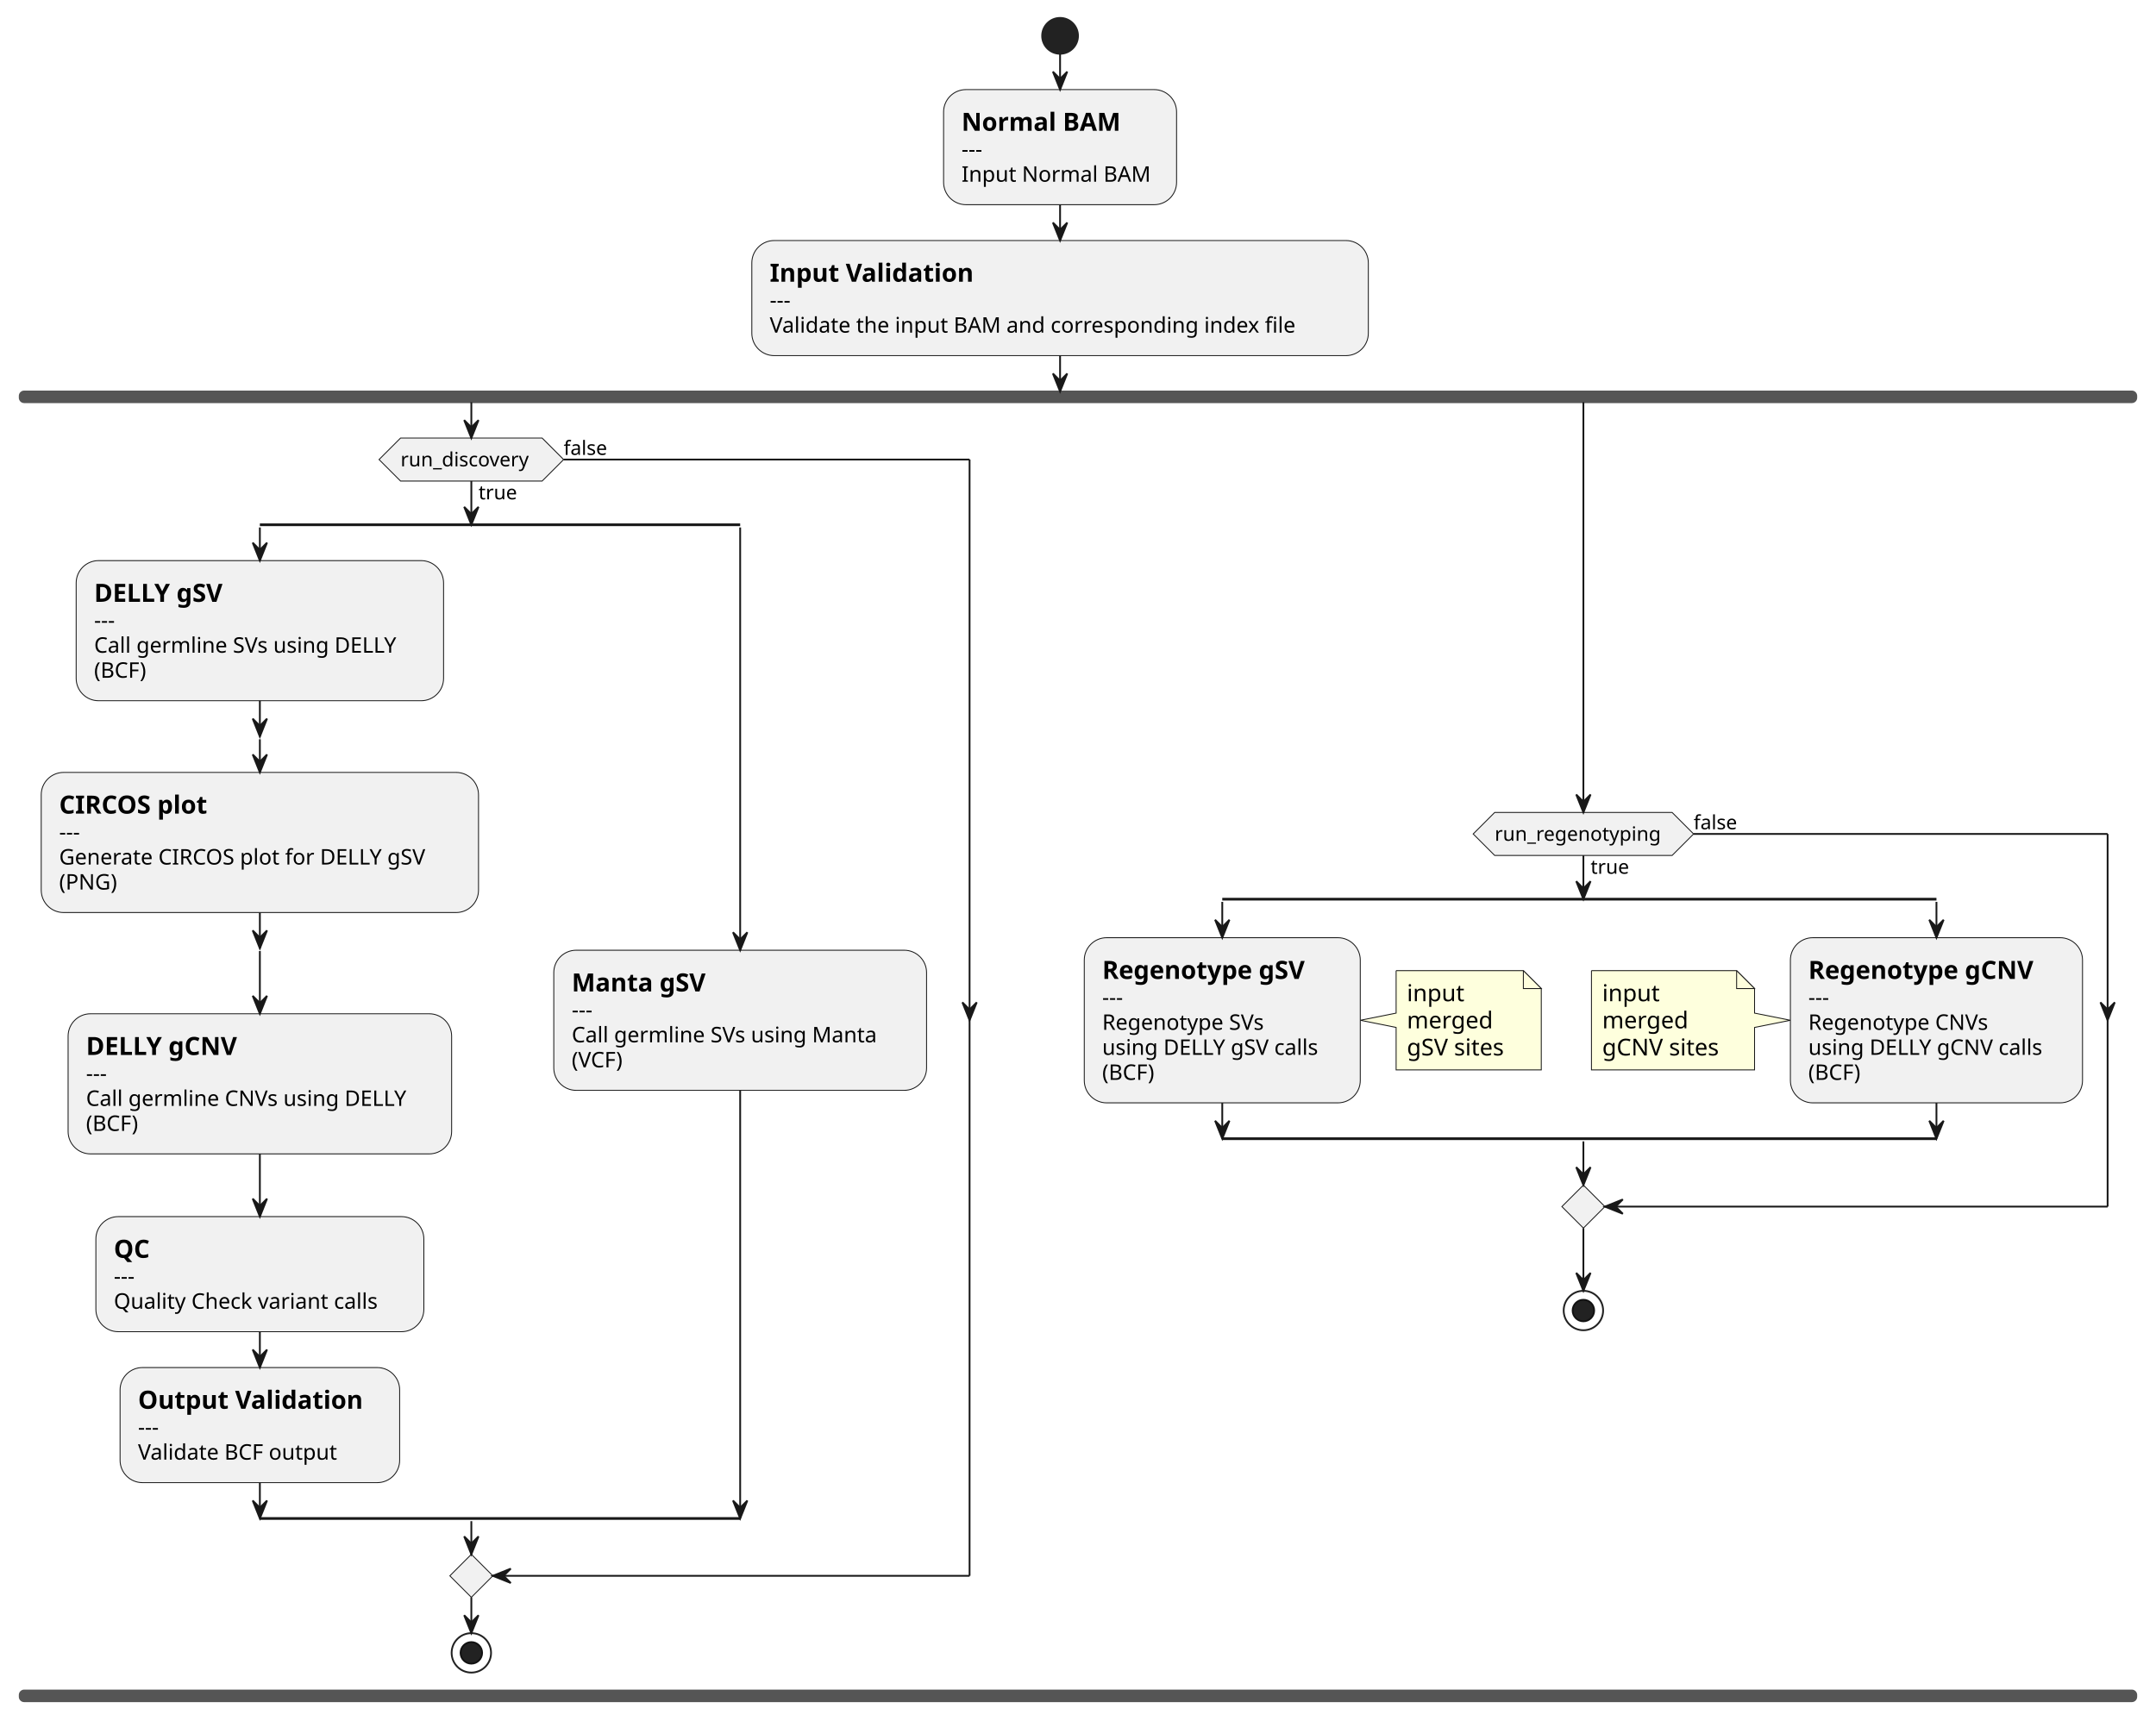
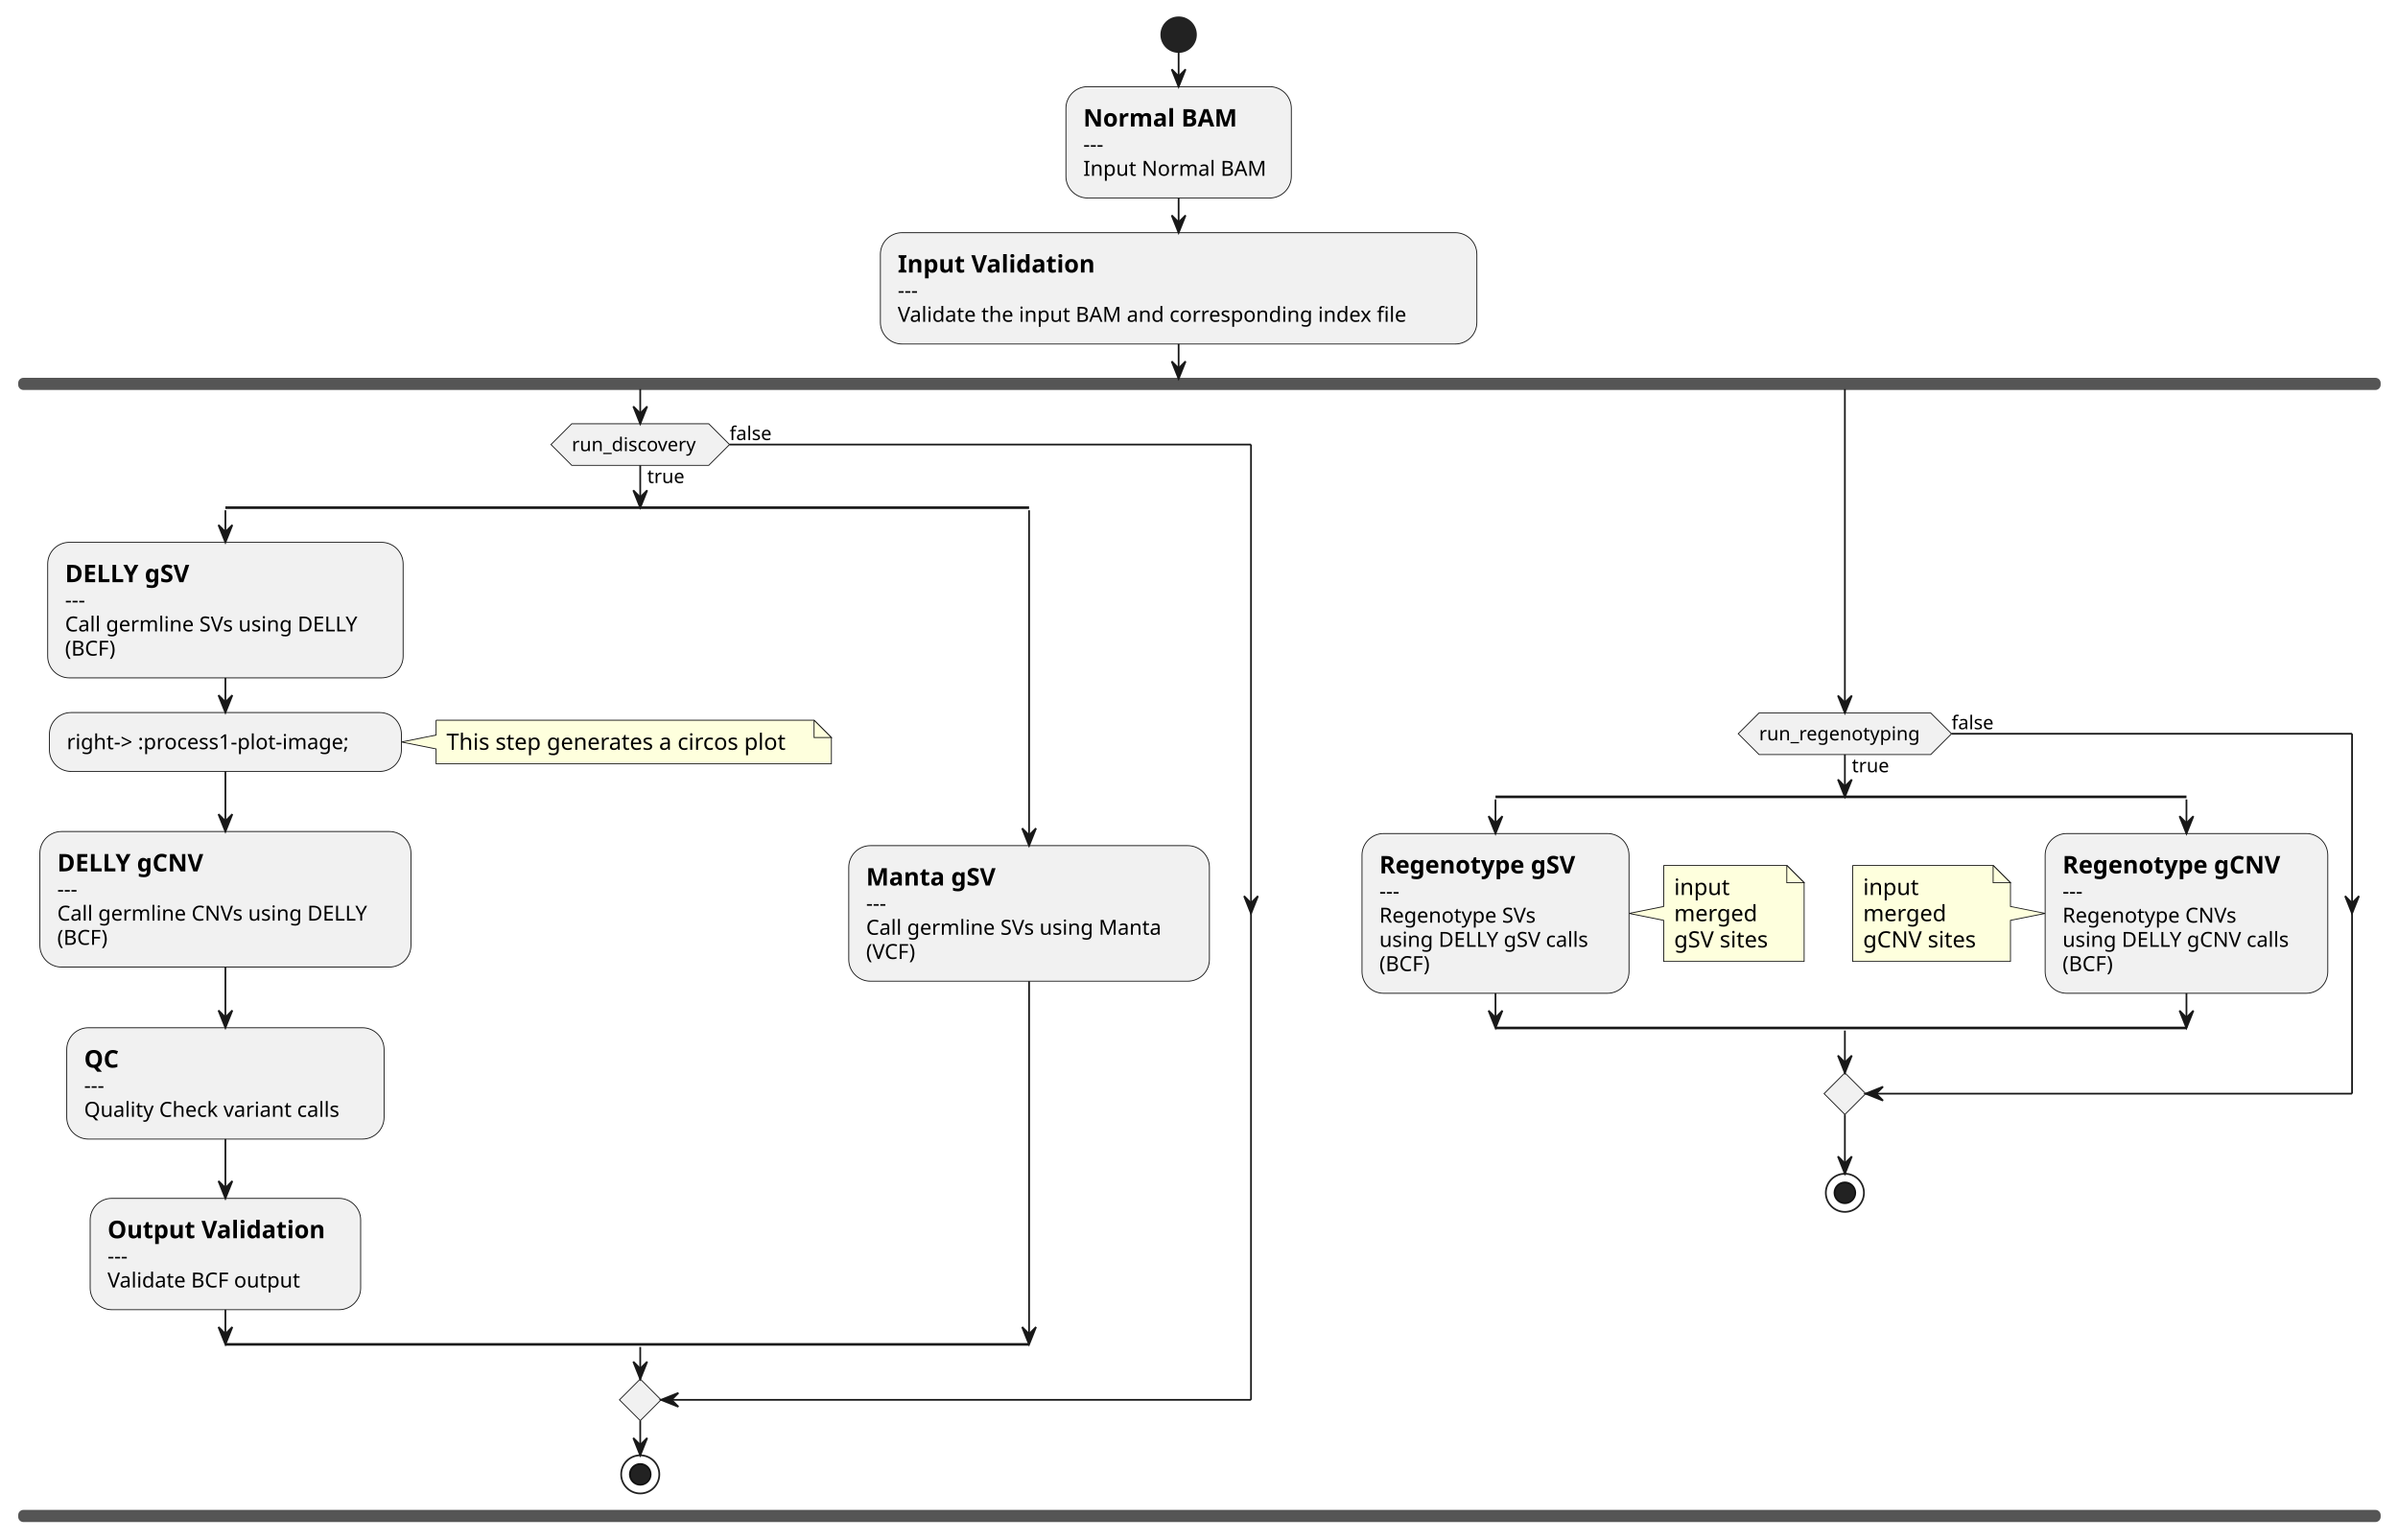
- <svg xmlns="http://www.w3.org/2000/svg" contentStyleType="text/css" height="960px" preserveAspectRatio="none" style="width:1203px;height:960px;background:#FFFFFF;" version="1.1" viewBox="0 0 1203 960" width="1203px" zoomAndPan="magnify">
+ <svg xmlns="http://www.w3.org/2000/svg" contentStyleType="text/css" height="888px" preserveAspectRatio="none" style="width:1383px;height:888px;background:#FFFFFF;" version="1.1" viewBox="0 0 1383 888" width="1383px" zoomAndPan="magnify">
  <defs />
  <g>
-     <ellipse cx="591.5" cy="20" fill="#222222" rx="10" ry="10" style="stroke:#222222;stroke-width:1.0;" />
-     <rect fill="#F1F1F1" height="64.234" rx="12.5" ry="12.5" style="stroke:#181818;stroke-width:0.5;" width="130" x="526.5" y="50" />
-     <text fill="#000000" font-family="sans-serif" font-size="14" font-weight="bold" lengthAdjust="spacing" textLength="94" x="536.5" y="72.995">Normal BAM</text>
-     <text fill="#000000" font-family="sans-serif" font-size="12" lengthAdjust="spacing" textLength="12" x="536.5" y="87.436">---</text>
-     <text fill="#000000" font-family="sans-serif" font-size="12" lengthAdjust="spacing" textLength="110" x="536.5" y="101.404">Input Normal BAM</text>
-     <rect fill="#F1F1F1" height="64.234" rx="12.5" ry="12.5" style="stroke:#181818;stroke-width:0.5;" width="344" x="419.5" y="134.234" />
-     <text fill="#000000" font-family="sans-serif" font-size="14" font-weight="bold" lengthAdjust="spacing" textLength="122" x="429.5" y="157.23">Input Validation</text>
-     <text fill="#000000" font-family="sans-serif" font-size="12" lengthAdjust="spacing" textLength="12" x="429.5" y="171.67">---</text>
-     <text fill="#000000" font-family="sans-serif" font-size="12" lengthAdjust="spacing" textLength="324" x="429.5" y="185.639">Validate the input BAM and corresponding index file</text>
-     <rect fill="#555555" height="6" rx="2.5" ry="2.5" style="stroke:#555555;stroke-width:1.0;" width="1181" x="11" y="218.469" />
-     <line style="stroke:#181818;stroke-width:1.5;" x1="145" x2="413" y1="292.871" y2="292.871" />
-     <rect fill="#F1F1F1" height="78.203" rx="12.5" ry="12.5" style="stroke:#181818;stroke-width:0.5;" width="205" x="42.5" y="312.871" />
-     <text fill="#000000" font-family="sans-serif" font-size="14" font-weight="bold" lengthAdjust="spacing" textLength="84" x="52.5" y="335.866">DELLY gSV</text>
-     <text fill="#000000" font-family="sans-serif" font-size="12" lengthAdjust="spacing" textLength="12" x="52.5" y="350.307">---</text>
-     <text fill="#000000" font-family="sans-serif" font-size="12" lengthAdjust="spacing" textLength="185" x="52.5" y="364.275">Call germline SVs using DELLY</text>
-     <text fill="#000000" font-family="sans-serif" font-size="12" lengthAdjust="spacing" textLength="33" x="52.5" y="378.244">(BCF)</text>
-     <line style="stroke:#181818;stroke-width:1.5;" x1="145" x2="145" y1="411.074" y2="411.074" />
-     <rect fill="#F1F1F1" height="78.203" rx="12.5" ry="12.5" style="stroke:#181818;stroke-width:0.5;" width="244" x="23" y="431.074" />
-     <text fill="#000000" font-family="sans-serif" font-size="14" font-weight="bold" lengthAdjust="spacing" textLength="93" x="33" y="454.069">CIRCOS plot</text>
-     <text fill="#000000" font-family="sans-serif" font-size="12" lengthAdjust="spacing" textLength="12" x="33" y="468.51">---</text>
-     <text fill="#000000" font-family="sans-serif" font-size="12" lengthAdjust="spacing" textLength="224" x="33" y="482.478">Generate CIRCOS plot for DELLY gSV</text>
-     <text fill="#000000" font-family="sans-serif" font-size="12" lengthAdjust="spacing" textLength="36" x="33" y="496.447">(PNG)</text>
-     <line style="stroke:#181818;stroke-width:1.5;" x1="145" x2="145" y1="529.277" y2="529.277" />
-     <rect fill="#F1F1F1" height="78.203" rx="12.5" ry="12.5" style="stroke:#181818;stroke-width:0.5;" width="214" x="38" y="565.777" />
-     <text fill="#000000" font-family="sans-serif" font-size="14" font-weight="bold" lengthAdjust="spacing" textLength="96" x="48" y="588.773">DELLY gCNV</text>
-     <text fill="#000000" font-family="sans-serif" font-size="12" lengthAdjust="spacing" textLength="12" x="48" y="603.213">---</text>
-     <text fill="#000000" font-family="sans-serif" font-size="12" lengthAdjust="spacing" textLength="194" x="48" y="617.182">Call germline CNVs using DELLY</text>
-     <text fill="#000000" font-family="sans-serif" font-size="12" lengthAdjust="spacing" textLength="33" x="48" y="631.15">(BCF)</text>
-     <rect fill="#F1F1F1" height="64.234" rx="12.5" ry="12.5" style="stroke:#181818;stroke-width:0.5;" width="183" x="53.5" y="678.981" />
-     <text fill="#000000" font-family="sans-serif" font-size="14" font-weight="bold" lengthAdjust="spacing" textLength="23" x="63.5" y="701.976">QC</text>
-     <text fill="#000000" font-family="sans-serif" font-size="12" lengthAdjust="spacing" textLength="12" x="63.5" y="716.416">---</text>
-     <text fill="#000000" font-family="sans-serif" font-size="12" lengthAdjust="spacing" textLength="163" x="63.5" y="730.385">Quality Check variant calls</text>
-     <rect fill="#F1F1F1" height="64.234" rx="12.5" ry="12.5" style="stroke:#181818;stroke-width:0.5;" width="156" x="67" y="763.215" />
-     <text fill="#000000" font-family="sans-serif" font-size="14" font-weight="bold" lengthAdjust="spacing" textLength="136" x="77" y="786.21">Output Validation</text>
-     <text fill="#000000" font-family="sans-serif" font-size="12" lengthAdjust="spacing" textLength="12" x="77" y="800.65">---</text>
-     <text fill="#000000" font-family="sans-serif" font-size="12" lengthAdjust="spacing" textLength="124" x="77" y="814.619">Validate BCF output</text>
-     <rect fill="#F1F1F1" height="78.203" rx="12.5" ry="12.5" style="stroke:#181818;stroke-width:0.5;" width="208" x="309" y="530.309" />
-     <text fill="#000000" font-family="sans-serif" font-size="14" font-weight="bold" lengthAdjust="spacing" textLength="83" x="319" y="553.304">Manta gSV</text>
-     <text fill="#000000" font-family="sans-serif" font-size="12" lengthAdjust="spacing" textLength="12" x="319" y="567.744">---</text>
-     <text fill="#000000" font-family="sans-serif" font-size="12" lengthAdjust="spacing" textLength="188" x="319" y="581.713">Call germline SVs using Manta</text>
-     <text fill="#000000" font-family="sans-serif" font-size="12" lengthAdjust="spacing" textLength="33" x="319" y="595.682">(VCF)</text>
-     <line style="stroke:#181818;stroke-width:1.5;" x1="145" x2="413" y1="847.449" y2="847.449" />
-     <polygon fill="#F1F1F1" points="223.5,244.469,302.5,244.469,314.5,256.469,302.5,268.469,223.5,268.469,211.5,256.469,223.5,244.469" style="stroke:#181818;stroke-width:0.5;" />
-     <text fill="#000000" font-family="sans-serif" font-size="11" lengthAdjust="spacing" textLength="23" x="267" y="278.679">true</text>
-     <text fill="#000000" font-family="sans-serif" font-size="11" lengthAdjust="spacing" textLength="79" x="223.5" y="260.277">run_discovery</text>
-     <text fill="#000000" font-family="sans-serif" font-size="11" lengthAdjust="spacing" textLength="28" x="314.5" y="253.875">false</text>
-     <polygon fill="#F1F1F1" points="263,867.449,275,879.449,263,891.449,251,879.449,263,867.449" style="stroke:#181818;stroke-width:0.5;" />
-     <ellipse cx="263" cy="922.449" rx="11" ry="11" style="stroke:#222222;stroke-width:1.0;fill:none;" />
-     <ellipse cx="263" cy="922.449" fill="#222222" rx="6" ry="6" style="stroke:#111111;stroke-width:1.0;" />
-     <line style="stroke:#181818;stroke-width:1.5;" x1="682" x2="1080.5" y1="501.824" y2="501.824" />
-     <path d="M779,541.711 L779,565.41 L759,569.41 L779,573.41 L779,597.109 A0,0 0 0 0 779,597.109 L860,597.109 A0,0 0 0 0 860,597.109 L860,551.711 L850,541.711 L779,541.711 A0,0 0 0 0 779,541.711 " fill="#FEFFDD" style="stroke:#181818;stroke-width:0.5;" />
-     <path d="M850,541.711 L850,551.711 L860,551.711 L850,541.711 " fill="#FEFFDD" style="stroke:#181818;stroke-width:0.5;" />
-     <text fill="#000000" font-family="sans-serif" font-size="13" lengthAdjust="spacing" textLength="32" x="785" y="558.778">input</text>
-     <text fill="#000000" font-family="sans-serif" font-size="13" lengthAdjust="spacing" textLength="50" x="785" y="573.911">merged</text>
-     <text fill="#000000" font-family="sans-serif" font-size="13" lengthAdjust="spacing" textLength="60" x="785" y="589.043">gSV sites</text>
-     <rect fill="#F1F1F1" height="92.172" rx="12.5" ry="12.5" style="stroke:#181818;stroke-width:0.5;" width="154" x="605" y="523.324" />
-     <text fill="#000000" font-family="sans-serif" font-size="14" font-weight="bold" lengthAdjust="spacing" textLength="131" x="615" y="546.319">Regenotype gSV</text>
-     <text fill="#000000" font-family="sans-serif" font-size="12" lengthAdjust="spacing" textLength="12" x="615" y="560.76">---</text>
-     <text fill="#000000" font-family="sans-serif" font-size="12" lengthAdjust="spacing" textLength="102" x="615" y="574.729">Regenotype SVs</text>
-     <text fill="#000000" font-family="sans-serif" font-size="12" lengthAdjust="spacing" textLength="134" x="615" y="588.697">using DELLY gSV calls</text>
-     <text fill="#000000" font-family="sans-serif" font-size="12" lengthAdjust="spacing" textLength="33" x="615" y="602.666">(BCF)</text>
-     <path d="M888,541.711 L888,597.109 A0,0 0 0 0 888,597.109 L979,597.109 A0,0 0 0 0 979,597.109 L979,573.41 L999,569.41 L979,565.41 L979,551.711 L969,541.711 L888,541.711 A0,0 0 0 0 888,541.711 " fill="#FEFFDD" style="stroke:#181818;stroke-width:0.5;" />
-     <path d="M969,541.711 L969,551.711 L979,551.711 L969,541.711 " fill="#FEFFDD" style="stroke:#181818;stroke-width:0.5;" />
-     <text fill="#000000" font-family="sans-serif" font-size="13" lengthAdjust="spacing" textLength="32" x="894" y="558.778">input</text>
-     <text fill="#000000" font-family="sans-serif" font-size="13" lengthAdjust="spacing" textLength="50" x="894" y="573.911">merged</text>
-     <text fill="#000000" font-family="sans-serif" font-size="13" lengthAdjust="spacing" textLength="70" x="894" y="589.043">gCNV sites</text>
-     <rect fill="#F1F1F1" height="92.172" rx="12.5" ry="12.5" style="stroke:#181818;stroke-width:0.5;" width="163" x="999" y="523.324" />
-     <text fill="#000000" font-family="sans-serif" font-size="14" font-weight="bold" lengthAdjust="spacing" textLength="143" x="1009" y="546.319">Regenotype gCNV</text>
-     <text fill="#000000" font-family="sans-serif" font-size="12" lengthAdjust="spacing" textLength="12" x="1009" y="560.76">---</text>
-     <text fill="#000000" font-family="sans-serif" font-size="12" lengthAdjust="spacing" textLength="111" x="1009" y="574.729">Regenotype CNVs</text>
-     <text fill="#000000" font-family="sans-serif" font-size="12" lengthAdjust="spacing" textLength="143" x="1009" y="588.697">using DELLY gCNV calls</text>
-     <text fill="#000000" font-family="sans-serif" font-size="12" lengthAdjust="spacing" textLength="33" x="1009" y="602.666">(BCF)</text>
-     <line style="stroke:#181818;stroke-width:1.5;" x1="682" x2="1080.5" y1="635.496" y2="635.496" />
-     <polygon fill="#F1F1F1" points="834,453.422,933,453.422,945,465.422,933,477.422,834,477.422,822,465.422,834,453.422" style="stroke:#181818;stroke-width:0.5;" />
-     <text fill="#000000" font-family="sans-serif" font-size="11" lengthAdjust="spacing" textLength="23" x="887.5" y="487.632">true</text>
-     <text fill="#000000" font-family="sans-serif" font-size="11" lengthAdjust="spacing" textLength="99" x="834" y="469.23">run_regenotyping</text>
-     <text fill="#000000" font-family="sans-serif" font-size="11" lengthAdjust="spacing" textLength="28" x="945" y="462.828">false</text>
-     <polygon fill="#F1F1F1" points="883.5,661.398,895.5,673.398,883.5,685.398,871.5,673.398,883.5,661.398" style="stroke:#181818;stroke-width:0.5;" />
-     <ellipse cx="883.5" cy="731.398" rx="11" ry="11" style="stroke:#222222;stroke-width:1.0;fill:none;" />
-     <ellipse cx="883.5" cy="731.398" fill="#222222" rx="6" ry="6" style="stroke:#111111;stroke-width:1.0;" />
-     <rect fill="#555555" height="6" rx="2.5" ry="2.5" style="stroke:#555555;stroke-width:1.0;" width="1181" x="11" y="943.449" />
-     <line style="stroke:#181818;stroke-width:1.0;" x1="591.5" x2="591.5" y1="30" y2="50" />
-     <polygon fill="#181818" points="587.5,40,591.5,50,595.5,40,591.5,44" style="stroke:#181818;stroke-width:1.0;" />
-     <line style="stroke:#181818;stroke-width:1.0;" x1="591.5" x2="591.5" y1="114.234" y2="134.234" />
-     <polygon fill="#181818" points="587.5,124.234,591.5,134.234,595.5,124.234,591.5,128.234" style="stroke:#181818;stroke-width:1.0;" />
-     <line style="stroke:#181818;stroke-width:1.0;" x1="145" x2="145" y1="412.574" y2="431.074" />
-     <polygon fill="#181818" points="141,421.074,145,431.074,149,421.074,145,425.074" style="stroke:#181818;stroke-width:1.0;" />
-     <line style="stroke:#181818;stroke-width:1.0;" x1="145" x2="145" y1="509.277" y2="529.277" />
-     <polygon fill="#181818" points="141,519.277,145,529.277,149,519.277,145,523.277" style="stroke:#181818;stroke-width:1.0;" />
-     <line style="stroke:#181818;stroke-width:1.0;" x1="145" x2="145" y1="391.074" y2="411.074" />
-     <polygon fill="#181818" points="141,401.074,145,411.074,149,401.074,145,405.074" style="stroke:#181818;stroke-width:1.0;" />
-     <line style="stroke:#181818;stroke-width:1.0;" x1="145" x2="145" y1="530.777" y2="565.777" />
-     <polygon fill="#181818" points="141,555.777,145,565.777,149,555.777,145,559.777" style="stroke:#181818;stroke-width:1.0;" />
-     <line style="stroke:#181818;stroke-width:1.0;" x1="145" x2="145" y1="643.981" y2="678.981" />
-     <polygon fill="#181818" points="141,668.981,145,678.981,149,668.981,145,672.981" style="stroke:#181818;stroke-width:1.0;" />
-     <line style="stroke:#181818;stroke-width:1.0;" x1="145" x2="145" y1="743.215" y2="763.215" />
-     <polygon fill="#181818" points="141,753.215,145,763.215,149,753.215,145,757.215" style="stroke:#181818;stroke-width:1.0;" />
-     <line style="stroke:#181818;stroke-width:1.0;" x1="145" x2="145" y1="294.371" y2="312.871" />
-     <polygon fill="#181818" points="141,302.871,145,312.871,149,302.871,145,306.871" style="stroke:#181818;stroke-width:1.0;" />
-     <line style="stroke:#181818;stroke-width:1.0;" x1="413" x2="413" y1="294.371" y2="530.309" />
-     <polygon fill="#181818" points="409,520.309,413,530.309,417,520.309,413,524.309" style="stroke:#181818;stroke-width:1.0;" />
-     <line style="stroke:#181818;stroke-width:1.0;" x1="145" x2="145" y1="827.449" y2="847.449" />
-     <polygon fill="#181818" points="141,837.449,145,847.449,149,837.449,145,841.449" style="stroke:#181818;stroke-width:1.0;" />
-     <line style="stroke:#181818;stroke-width:1.0;" x1="413" x2="413" y1="608.512" y2="847.449" />
-     <polygon fill="#181818" points="409,837.449,413,847.449,417,837.449,413,841.449" style="stroke:#181818;stroke-width:1.0;" />
-     <line style="stroke:#181818;stroke-width:1.0;" x1="263" x2="263" y1="268.469" y2="292.871" />
-     <polygon fill="#181818" points="259,282.871,263,292.871,267,282.871,263,286.871" style="stroke:#181818;stroke-width:1.0;" />
-     <line style="stroke:#181818;stroke-width:1.0;" x1="314.5" x2="541" y1="256.469" y2="256.469" />
-     <polygon fill="#181818" points="537,559.41,541,569.41,545,559.41,541,563.41" style="stroke:#181818;stroke-width:1.0;" />
-     <line style="stroke:#181818;stroke-width:1.0;" x1="541" x2="541" y1="256.469" y2="879.449" />
-     <line style="stroke:#181818;stroke-width:1.0;" x1="541" x2="275" y1="879.449" y2="879.449" />
-     <polygon fill="#181818" points="285,875.449,275,879.449,285,883.449,281,879.449" style="stroke:#181818;stroke-width:1.0;" />
-     <line style="stroke:#181818;stroke-width:1.0;" x1="263" x2="263" y1="848.949" y2="867.449" />
-     <polygon fill="#181818" points="259,857.449,263,867.449,267,857.449,263,861.449" style="stroke:#181818;stroke-width:1.0;" />
-     <line style="stroke:#181818;stroke-width:1.0;" x1="263" x2="263" y1="891.449" y2="911.449" />
-     <polygon fill="#181818" points="259,901.449,263,911.449,267,901.449,263,905.449" style="stroke:#181818;stroke-width:1.0;" />
-     <line style="stroke:#181818;stroke-width:1.0;" x1="682" x2="682" y1="503.324" y2="523.324" />
-     <polygon fill="#181818" points="678,513.324,682,523.324,686,513.324,682,517.324" style="stroke:#181818;stroke-width:1.0;" />
-     <line style="stroke:#181818;stroke-width:1.0;" x1="1080.5" x2="1080.5" y1="503.324" y2="523.324" />
-     <polygon fill="#181818" points="1076.5,513.324,1080.5,523.324,1084.5,513.324,1080.5,517.324" style="stroke:#181818;stroke-width:1.0;" />
-     <line style="stroke:#181818;stroke-width:1.0;" x1="682" x2="682" y1="615.496" y2="635.496" />
-     <polygon fill="#181818" points="678,625.496,682,635.496,686,625.496,682,629.496" style="stroke:#181818;stroke-width:1.0;" />
-     <line style="stroke:#181818;stroke-width:1.0;" x1="1080.5" x2="1080.5" y1="615.496" y2="635.496" />
-     <polygon fill="#181818" points="1076.5,625.496,1080.5,635.496,1084.5,625.496,1080.5,629.496" style="stroke:#181818;stroke-width:1.0;" />
-     <line style="stroke:#181818;stroke-width:1.0;" x1="883.5" x2="883.5" y1="477.422" y2="501.824" />
-     <polygon fill="#181818" points="879.5,491.824,883.5,501.824,887.5,491.824,883.5,495.824" style="stroke:#181818;stroke-width:1.0;" />
-     <line style="stroke:#181818;stroke-width:1.0;" x1="945" x2="1176" y1="465.422" y2="465.422" />
-     <polygon fill="#181818" points="1172,559.41,1176,569.41,1180,559.41,1176,563.41" style="stroke:#181818;stroke-width:1.0;" />
-     <line style="stroke:#181818;stroke-width:1.0;" x1="1176" x2="1176" y1="465.422" y2="673.398" />
-     <line style="stroke:#181818;stroke-width:1.0;" x1="1176" x2="895.5" y1="673.398" y2="673.398" />
-     <polygon fill="#181818" points="905.5,669.398,895.5,673.398,905.5,677.398,901.5,673.398" style="stroke:#181818;stroke-width:1.0;" />
-     <line style="stroke:#181818;stroke-width:1.0;" x1="883.5" x2="883.5" y1="636.996" y2="661.398" />
-     <polygon fill="#181818" points="879.5,651.398,883.5,661.398,887.5,651.398,883.5,655.398" style="stroke:#181818;stroke-width:1.0;" />
-     <line style="stroke:#181818;stroke-width:1.0;" x1="883.5" x2="883.5" y1="685.398" y2="720.398" />
-     <polygon fill="#181818" points="879.5,710.398,883.5,720.398,887.5,710.398,883.5,714.398" style="stroke:#181818;stroke-width:1.0;" />
-     <line style="stroke:#181818;stroke-width:1.0;" x1="263" x2="263" y1="224.469" y2="244.469" />
-     <polygon fill="#181818" points="259,234.469,263,244.469,267,234.469,263,238.469" style="stroke:#181818;stroke-width:1.0;" />
-     <line style="stroke:#181818;stroke-width:1.0;" x1="883.5" x2="883.5" y1="224.469" y2="453.422" />
-     <polygon fill="#181818" points="879.5,443.422,883.5,453.422,887.5,443.422,883.5,447.422" style="stroke:#181818;stroke-width:1.0;" />
-     <line style="stroke:#181818;stroke-width:1.0;" x1="591.5" x2="591.5" y1="198.469" y2="218.469" />
-     <polygon fill="#181818" points="587.5,208.469,591.5,218.469,595.5,208.469,591.5,212.469" style="stroke:#181818;stroke-width:1.0;" />
+     <ellipse cx="679.75" cy="20" fill="#222222" rx="10" ry="10" style="stroke:#222222;stroke-width:1.0;" />
+     <rect fill="#F1F1F1" height="64.234" rx="12.5" ry="12.5" style="stroke:#181818;stroke-width:0.5;" width="130" x="614.75" y="50" />
+     <text fill="#000000" font-family="sans-serif" font-size="14" font-weight="bold" lengthAdjust="spacing" textLength="94" x="624.75" y="72.995">Normal BAM</text>
+     <text fill="#000000" font-family="sans-serif" font-size="12" lengthAdjust="spacing" textLength="12" x="624.75" y="87.436">---</text>
+     <text fill="#000000" font-family="sans-serif" font-size="12" lengthAdjust="spacing" textLength="110" x="624.75" y="101.404">Input Normal BAM</text>
+     <rect fill="#F1F1F1" height="64.234" rx="12.5" ry="12.5" style="stroke:#181818;stroke-width:0.5;" width="344" x="507.75" y="134.234" />
+     <text fill="#000000" font-family="sans-serif" font-size="14" font-weight="bold" lengthAdjust="spacing" textLength="122" x="517.75" y="157.23">Input Validation</text>
+     <text fill="#000000" font-family="sans-serif" font-size="12" lengthAdjust="spacing" textLength="12" x="517.75" y="171.67">---</text>
+     <text fill="#000000" font-family="sans-serif" font-size="12" lengthAdjust="spacing" textLength="324" x="517.75" y="185.639">Validate the input BAM and corresponding index file</text>
+     <rect fill="#555555" height="6" rx="2.5" ry="2.5" style="stroke:#555555;stroke-width:1.0;" width="1361.5" x="11" y="218.469" />
+     <line style="stroke:#181818;stroke-width:1.5;" x1="130" x2="593.5" y1="292.871" y2="292.871" />
+     <rect fill="#F1F1F1" height="78.203" rx="12.5" ry="12.5" style="stroke:#181818;stroke-width:0.5;" width="205" x="27.5" y="312.871" />
+     <text fill="#000000" font-family="sans-serif" font-size="14" font-weight="bold" lengthAdjust="spacing" textLength="84" x="37.5" y="335.866">DELLY gSV</text>
+     <text fill="#000000" font-family="sans-serif" font-size="12" lengthAdjust="spacing" textLength="12" x="37.5" y="350.307">---</text>
+     <text fill="#000000" font-family="sans-serif" font-size="12" lengthAdjust="spacing" textLength="185" x="37.5" y="364.275">Call germline SVs using DELLY</text>
+     <text fill="#000000" font-family="sans-serif" font-size="12" lengthAdjust="spacing" textLength="33" x="37.5" y="378.244">(BCF)</text>
+     <path d="M251.5,415.492 L251.5,424.059 L231.5,428.059 L251.5,432.059 L251.5,440.625 A0,0 0 0 0 251.5,440.625 L479.5,440.625 A0,0 0 0 0 479.5,440.625 L479.5,425.492 L469.5,415.492 L251.5,415.492 A0,0 0 0 0 251.5,415.492 " fill="#FEFFDD" style="stroke:#181818;stroke-width:0.5;" />
+     <path d="M469.5,415.492 L469.5,425.492 L479.5,425.492 L469.5,415.492 " fill="#FEFFDD" style="stroke:#181818;stroke-width:0.5;" />
+     <text fill="#000000" font-family="sans-serif" font-size="13" lengthAdjust="spacing" textLength="207" x="257.5" y="432.559">This step generates a circos plot</text>
+     <rect fill="#F1F1F1" height="33.969" rx="12.5" ry="12.5" style="stroke:#181818;stroke-width:0.5;" width="203" x="28.5" y="411.074" />
+     <text fill="#000000" font-family="sans-serif" font-size="12" lengthAdjust="spacing" textLength="183" x="38.5" y="432.213">right-&gt; :process1-plot-image;</text>
+     <rect fill="#F1F1F1" height="78.203" rx="12.5" ry="12.5" style="stroke:#181818;stroke-width:0.5;" width="214" x="23" y="479.707" />
+     <text fill="#000000" font-family="sans-serif" font-size="14" font-weight="bold" lengthAdjust="spacing" textLength="96" x="33" y="502.702">DELLY gCNV</text>
+     <text fill="#000000" font-family="sans-serif" font-size="12" lengthAdjust="spacing" textLength="12" x="33" y="517.143">---</text>
+     <text fill="#000000" font-family="sans-serif" font-size="12" lengthAdjust="spacing" textLength="194" x="33" y="531.111">Call germline CNVs using DELLY</text>
+     <text fill="#000000" font-family="sans-serif" font-size="12" lengthAdjust="spacing" textLength="33" x="33" y="545.08">(BCF)</text>
+     <rect fill="#F1F1F1" height="64.234" rx="12.5" ry="12.5" style="stroke:#181818;stroke-width:0.5;" width="183" x="38.5" y="592.91" />
+     <text fill="#000000" font-family="sans-serif" font-size="14" font-weight="bold" lengthAdjust="spacing" textLength="23" x="48.5" y="615.905">QC</text>
+     <text fill="#000000" font-family="sans-serif" font-size="12" lengthAdjust="spacing" textLength="12" x="48.5" y="630.346">---</text>
+     <text fill="#000000" font-family="sans-serif" font-size="12" lengthAdjust="spacing" textLength="163" x="48.5" y="644.314">Quality Check variant calls</text>
+     <rect fill="#F1F1F1" height="64.234" rx="12.5" ry="12.5" style="stroke:#181818;stroke-width:0.5;" width="156" x="52" y="691.344" />
+     <text fill="#000000" font-family="sans-serif" font-size="14" font-weight="bold" lengthAdjust="spacing" textLength="136" x="62" y="714.339">Output Validation</text>
+     <text fill="#000000" font-family="sans-serif" font-size="12" lengthAdjust="spacing" textLength="12" x="62" y="728.779">---</text>
+     <text fill="#000000" font-family="sans-serif" font-size="12" lengthAdjust="spacing" textLength="124" x="62" y="742.748">Validate BCF output</text>
+     <rect fill="#F1F1F1" height="78.203" rx="12.5" ry="12.5" style="stroke:#181818;stroke-width:0.5;" width="208" x="489.5" y="487.856" />
+     <text fill="#000000" font-family="sans-serif" font-size="14" font-weight="bold" lengthAdjust="spacing" textLength="83" x="499.5" y="510.851">Manta gSV</text>
+     <text fill="#000000" font-family="sans-serif" font-size="12" lengthAdjust="spacing" textLength="12" x="499.5" y="525.291">---</text>
+     <text fill="#000000" font-family="sans-serif" font-size="12" lengthAdjust="spacing" textLength="188" x="499.5" y="539.26">Call germline SVs using Manta</text>
+     <text fill="#000000" font-family="sans-serif" font-size="12" lengthAdjust="spacing" textLength="33" x="499.5" y="553.229">(VCF)</text>
+     <line style="stroke:#181818;stroke-width:1.5;" x1="130" x2="593.5" y1="775.578" y2="775.578" />
+     <polygon fill="#F1F1F1" points="329.75,244.469,408.75,244.469,420.75,256.469,408.75,268.469,329.75,268.469,317.75,256.469,329.75,244.469" style="stroke:#181818;stroke-width:0.5;" />
+     <text fill="#000000" font-family="sans-serif" font-size="11" lengthAdjust="spacing" textLength="23" x="373.25" y="278.679">true</text>
+     <text fill="#000000" font-family="sans-serif" font-size="11" lengthAdjust="spacing" textLength="79" x="329.75" y="260.277">run_discovery</text>
+     <text fill="#000000" font-family="sans-serif" font-size="11" lengthAdjust="spacing" textLength="28" x="420.75" y="253.875">false</text>
+     <polygon fill="#F1F1F1" points="369.25,795.578,381.25,807.578,369.25,819.578,357.25,807.578,369.25,795.578" style="stroke:#181818;stroke-width:0.5;" />
+     <ellipse cx="369.25" cy="850.578" rx="11" ry="11" style="stroke:#222222;stroke-width:1.0;fill:none;" />
+     <ellipse cx="369.25" cy="850.578" fill="#222222" rx="6" ry="6" style="stroke:#111111;stroke-width:1.0;" />
+     <line style="stroke:#181818;stroke-width:1.5;" x1="862.5" x2="1261" y1="459.707" y2="459.707" />
+     <path d="M959.5,499.258 L959.5,522.957 L939.5,526.957 L959.5,530.957 L959.5,554.656 A0,0 0 0 0 959.5,554.656 L1040.5,554.656 A0,0 0 0 0 1040.5,554.656 L1040.5,509.258 L1030.5,499.258 L959.5,499.258 A0,0 0 0 0 959.5,499.258 " fill="#FEFFDD" style="stroke:#181818;stroke-width:0.5;" />
+     <path d="M1030.5,499.258 L1030.5,509.258 L1040.5,509.258 L1030.5,499.258 " fill="#FEFFDD" style="stroke:#181818;stroke-width:0.5;" />
+     <text fill="#000000" font-family="sans-serif" font-size="13" lengthAdjust="spacing" textLength="32" x="965.5" y="516.325">input</text>
+     <text fill="#000000" font-family="sans-serif" font-size="13" lengthAdjust="spacing" textLength="50" x="965.5" y="531.457">merged</text>
+     <text fill="#000000" font-family="sans-serif" font-size="13" lengthAdjust="spacing" textLength="60" x="965.5" y="546.59">gSV sites</text>
+     <rect fill="#F1F1F1" height="92.172" rx="12.5" ry="12.5" style="stroke:#181818;stroke-width:0.5;" width="154" x="785.5" y="480.871" />
+     <text fill="#000000" font-family="sans-serif" font-size="14" font-weight="bold" lengthAdjust="spacing" textLength="131" x="795.5" y="503.866">Regenotype gSV</text>
+     <text fill="#000000" font-family="sans-serif" font-size="12" lengthAdjust="spacing" textLength="12" x="795.5" y="518.307">---</text>
+     <text fill="#000000" font-family="sans-serif" font-size="12" lengthAdjust="spacing" textLength="102" x="795.5" y="532.275">Regenotype SVs</text>
+     <text fill="#000000" font-family="sans-serif" font-size="12" lengthAdjust="spacing" textLength="134" x="795.5" y="546.244">using DELLY gSV calls</text>
+     <text fill="#000000" font-family="sans-serif" font-size="12" lengthAdjust="spacing" textLength="33" x="795.5" y="560.213">(BCF)</text>
+     <path d="M1068.5,499.258 L1068.5,554.656 A0,0 0 0 0 1068.5,554.656 L1159.5,554.656 A0,0 0 0 0 1159.5,554.656 L1159.5,530.957 L1179.5,526.957 L1159.5,522.957 L1159.5,509.258 L1149.5,499.258 L1068.5,499.258 A0,0 0 0 0 1068.5,499.258 " fill="#FEFFDD" style="stroke:#181818;stroke-width:0.5;" />
+     <path d="M1149.5,499.258 L1149.5,509.258 L1159.5,509.258 L1149.5,499.258 " fill="#FEFFDD" style="stroke:#181818;stroke-width:0.5;" />
+     <text fill="#000000" font-family="sans-serif" font-size="13" lengthAdjust="spacing" textLength="32" x="1074.5" y="516.325">input</text>
+     <text fill="#000000" font-family="sans-serif" font-size="13" lengthAdjust="spacing" textLength="50" x="1074.5" y="531.457">merged</text>
+     <text fill="#000000" font-family="sans-serif" font-size="13" lengthAdjust="spacing" textLength="70" x="1074.5" y="546.59">gCNV sites</text>
+     <rect fill="#F1F1F1" height="92.172" rx="12.5" ry="12.5" style="stroke:#181818;stroke-width:0.5;" width="163" x="1179.5" y="480.871" />
+     <text fill="#000000" font-family="sans-serif" font-size="14" font-weight="bold" lengthAdjust="spacing" textLength="143" x="1189.5" y="503.866">Regenotype gCNV</text>
+     <text fill="#000000" font-family="sans-serif" font-size="12" lengthAdjust="spacing" textLength="12" x="1189.5" y="518.307">---</text>
+     <text fill="#000000" font-family="sans-serif" font-size="12" lengthAdjust="spacing" textLength="111" x="1189.5" y="532.275">Regenotype CNVs</text>
+     <text fill="#000000" font-family="sans-serif" font-size="12" lengthAdjust="spacing" textLength="143" x="1189.5" y="546.244">using DELLY gCNV calls</text>
+     <text fill="#000000" font-family="sans-serif" font-size="12" lengthAdjust="spacing" textLength="33" x="1189.5" y="560.213">(BCF)</text>
+     <line style="stroke:#181818;stroke-width:1.5;" x1="862.5" x2="1261" y1="593.043" y2="593.043" />
+     <polygon fill="#F1F1F1" points="1014.5,411.305,1113.5,411.305,1125.5,423.305,1113.5,435.305,1014.5,435.305,1002.5,423.305,1014.5,411.305" style="stroke:#181818;stroke-width:0.5;" />
+     <text fill="#000000" font-family="sans-serif" font-size="11" lengthAdjust="spacing" textLength="23" x="1068" y="445.515">true</text>
+     <text fill="#000000" font-family="sans-serif" font-size="11" lengthAdjust="spacing" textLength="99" x="1014.5" y="427.113">run_regenotyping</text>
+     <text fill="#000000" font-family="sans-serif" font-size="11" lengthAdjust="spacing" textLength="28" x="1125.5" y="420.71">false</text>
+     <polygon fill="#F1F1F1" points="1064,618.945,1076,630.945,1064,642.945,1052,630.945,1064,618.945" style="stroke:#181818;stroke-width:0.5;" />
+     <ellipse cx="1064" cy="688.144" rx="11" ry="11" style="stroke:#222222;stroke-width:1.0;fill:none;" />
+     <ellipse cx="1064" cy="688.144" fill="#222222" rx="6" ry="6" style="stroke:#111111;stroke-width:1.0;" />
+     <rect fill="#555555" height="6" rx="2.5" ry="2.5" style="stroke:#555555;stroke-width:1.0;" width="1361.5" x="11" y="871.578" />
+     <line style="stroke:#181818;stroke-width:1.0;" x1="679.75" x2="679.75" y1="30" y2="50" />
+     <polygon fill="#181818" points="675.75,40,679.75,50,683.75,40,679.75,44" style="stroke:#181818;stroke-width:1.0;" />
+     <line style="stroke:#181818;stroke-width:1.0;" x1="679.75" x2="679.75" y1="114.234" y2="134.234" />
+     <polygon fill="#181818" points="675.75,124.234,679.75,134.234,683.75,124.234,679.75,128.234" style="stroke:#181818;stroke-width:1.0;" />
+     <line style="stroke:#181818;stroke-width:1.0;" x1="130" x2="130" y1="391.074" y2="411.074" />
+     <polygon fill="#181818" points="126,401.074,130,411.074,134,401.074,130,405.074" style="stroke:#181818;stroke-width:1.0;" />
+     <line style="stroke:#181818;stroke-width:1.0;" x1="130" x2="130" y1="445.043" y2="479.707" />
+     <polygon fill="#181818" points="126,469.707,130,479.707,134,469.707,130,473.707" style="stroke:#181818;stroke-width:1.0;" />
+     <line style="stroke:#181818;stroke-width:1.0;" x1="130" x2="130" y1="557.91" y2="592.91" />
+     <polygon fill="#181818" points="126,582.91,130,592.91,134,582.91,130,586.91" style="stroke:#181818;stroke-width:1.0;" />
+     <line style="stroke:#181818;stroke-width:1.0;" x1="130" x2="130" y1="657.144" y2="691.344" />
+     <polygon fill="#181818" points="126,681.344,130,691.344,134,681.344,130,685.344" style="stroke:#181818;stroke-width:1.0;" />
+     <line style="stroke:#181818;stroke-width:1.0;" x1="130" x2="130" y1="294.371" y2="312.871" />
+     <polygon fill="#181818" points="126,302.871,130,312.871,134,302.871,130,306.871" style="stroke:#181818;stroke-width:1.0;" />
+     <line style="stroke:#181818;stroke-width:1.0;" x1="593.5" x2="593.5" y1="294.371" y2="487.856" />
+     <polygon fill="#181818" points="589.5,477.856,593.5,487.856,597.5,477.856,593.5,481.856" style="stroke:#181818;stroke-width:1.0;" />
+     <line style="stroke:#181818;stroke-width:1.0;" x1="130" x2="130" y1="755.578" y2="775.578" />
+     <polygon fill="#181818" points="126,765.578,130,775.578,134,765.578,130,769.578" style="stroke:#181818;stroke-width:1.0;" />
+     <line style="stroke:#181818;stroke-width:1.0;" x1="593.5" x2="593.5" y1="566.059" y2="775.578" />
+     <polygon fill="#181818" points="589.5,765.578,593.5,775.578,597.5,765.578,593.5,769.578" style="stroke:#181818;stroke-width:1.0;" />
+     <line style="stroke:#181818;stroke-width:1.0;" x1="369.25" x2="369.25" y1="268.469" y2="292.871" />
+     <polygon fill="#181818" points="365.25,282.871,369.25,292.871,373.25,282.871,369.25,286.871" style="stroke:#181818;stroke-width:1.0;" />
+     <line style="stroke:#181818;stroke-width:1.0;" x1="420.75" x2="721.5" y1="256.469" y2="256.469" />
+     <polygon fill="#181818" points="717.5,516.957,721.5,526.957,725.5,516.957,721.5,520.957" style="stroke:#181818;stroke-width:1.0;" />
+     <line style="stroke:#181818;stroke-width:1.0;" x1="721.5" x2="721.5" y1="256.469" y2="807.578" />
+     <line style="stroke:#181818;stroke-width:1.0;" x1="721.5" x2="381.25" y1="807.578" y2="807.578" />
+     <polygon fill="#181818" points="391.25,803.578,381.25,807.578,391.25,811.578,387.25,807.578" style="stroke:#181818;stroke-width:1.0;" />
+     <line style="stroke:#181818;stroke-width:1.0;" x1="369.25" x2="369.25" y1="777.078" y2="795.578" />
+     <polygon fill="#181818" points="365.25,785.578,369.25,795.578,373.25,785.578,369.25,789.578" style="stroke:#181818;stroke-width:1.0;" />
+     <line style="stroke:#181818;stroke-width:1.0;" x1="369.25" x2="369.25" y1="819.578" y2="839.578" />
+     <polygon fill="#181818" points="365.25,829.578,369.25,839.578,373.25,829.578,369.25,833.578" style="stroke:#181818;stroke-width:1.0;" />
+     <line style="stroke:#181818;stroke-width:1.0;" x1="862.5" x2="862.5" y1="461.207" y2="480.871" />
+     <polygon fill="#181818" points="858.5,470.871,862.5,480.871,866.5,470.871,862.5,474.871" style="stroke:#181818;stroke-width:1.0;" />
+     <line style="stroke:#181818;stroke-width:1.0;" x1="1261" x2="1261" y1="461.207" y2="480.871" />
+     <polygon fill="#181818" points="1257,470.871,1261,480.871,1265,470.871,1261,474.871" style="stroke:#181818;stroke-width:1.0;" />
+     <line style="stroke:#181818;stroke-width:1.0;" x1="862.5" x2="862.5" y1="573.043" y2="593.043" />
+     <polygon fill="#181818" points="858.5,583.043,862.5,593.043,866.5,583.043,862.5,587.043" style="stroke:#181818;stroke-width:1.0;" />
+     <line style="stroke:#181818;stroke-width:1.0;" x1="1261" x2="1261" y1="573.043" y2="593.043" />
+     <polygon fill="#181818" points="1257,583.043,1261,593.043,1265,583.043,1261,587.043" style="stroke:#181818;stroke-width:1.0;" />
+     <line style="stroke:#181818;stroke-width:1.0;" x1="1064" x2="1064" y1="435.305" y2="459.707" />
+     <polygon fill="#181818" points="1060,449.707,1064,459.707,1068,449.707,1064,453.707" style="stroke:#181818;stroke-width:1.0;" />
+     <line style="stroke:#181818;stroke-width:1.0;" x1="1125.5" x2="1356.5" y1="423.305" y2="423.305" />
+     <polygon fill="#181818" points="1352.5,516.957,1356.5,526.957,1360.5,516.957,1356.5,520.957" style="stroke:#181818;stroke-width:1.0;" />
+     <line style="stroke:#181818;stroke-width:1.0;" x1="1356.5" x2="1356.5" y1="423.305" y2="630.945" />
+     <line style="stroke:#181818;stroke-width:1.0;" x1="1356.5" x2="1076" y1="630.945" y2="630.945" />
+     <polygon fill="#181818" points="1086,626.945,1076,630.945,1086,634.945,1082,630.945" style="stroke:#181818;stroke-width:1.0;" />
+     <line style="stroke:#181818;stroke-width:1.0;" x1="1064" x2="1064" y1="594.543" y2="618.945" />
+     <polygon fill="#181818" points="1060,608.945,1064,618.945,1068,608.945,1064,612.945" style="stroke:#181818;stroke-width:1.0;" />
+     <line style="stroke:#181818;stroke-width:1.0;" x1="1064" x2="1064" y1="642.945" y2="677.144" />
+     <polygon fill="#181818" points="1060,667.144,1064,677.144,1068,667.144,1064,671.144" style="stroke:#181818;stroke-width:1.0;" />
+     <line style="stroke:#181818;stroke-width:1.0;" x1="369.25" x2="369.25" y1="224.469" y2="244.469" />
+     <polygon fill="#181818" points="365.25,234.469,369.25,244.469,373.25,234.469,369.25,238.469" style="stroke:#181818;stroke-width:1.0;" />
+     <line style="stroke:#181818;stroke-width:1.0;" x1="1064" x2="1064" y1="224.469" y2="411.305" />
+     <polygon fill="#181818" points="1060,401.305,1064,411.305,1068,401.305,1064,405.305" style="stroke:#181818;stroke-width:1.0;" />
+     <line style="stroke:#181818;stroke-width:1.0;" x1="679.75" x2="679.75" y1="198.469" y2="218.469" />
+     <polygon fill="#181818" points="675.75,208.469,679.75,218.469,683.75,208.469,679.75,212.469" style="stroke:#181818;stroke-width:1.0;" />
  </g>
</svg>
